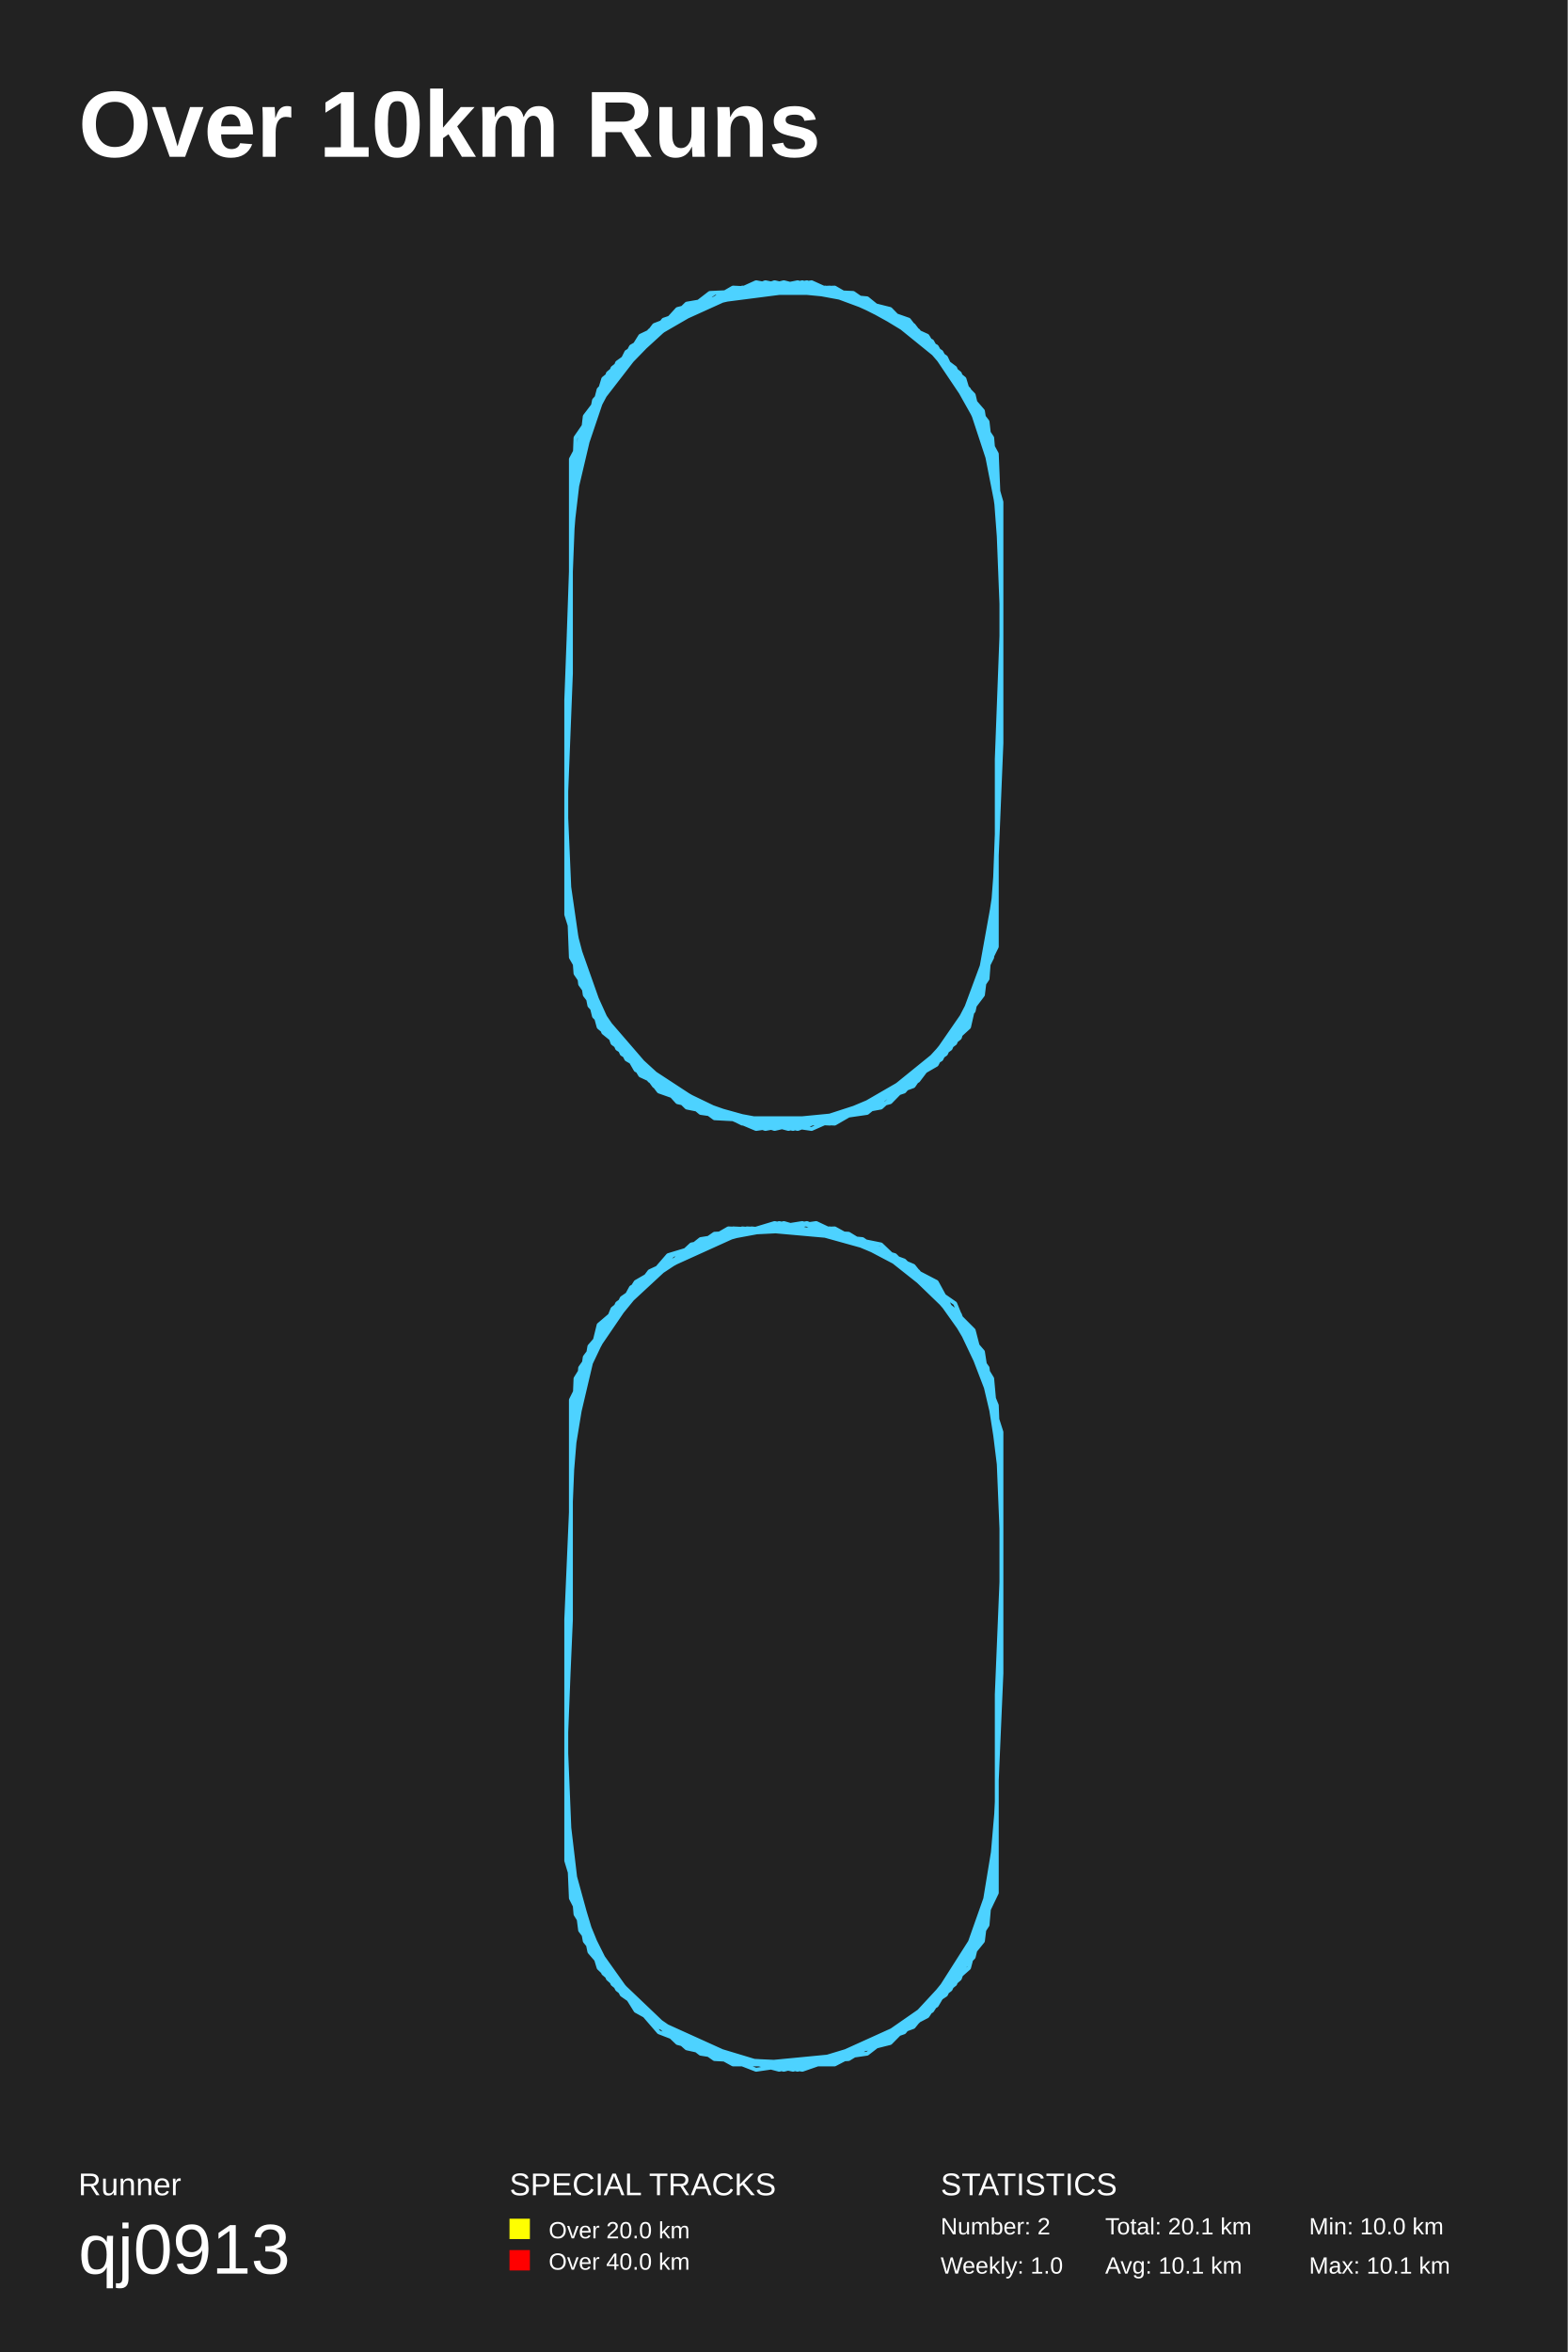
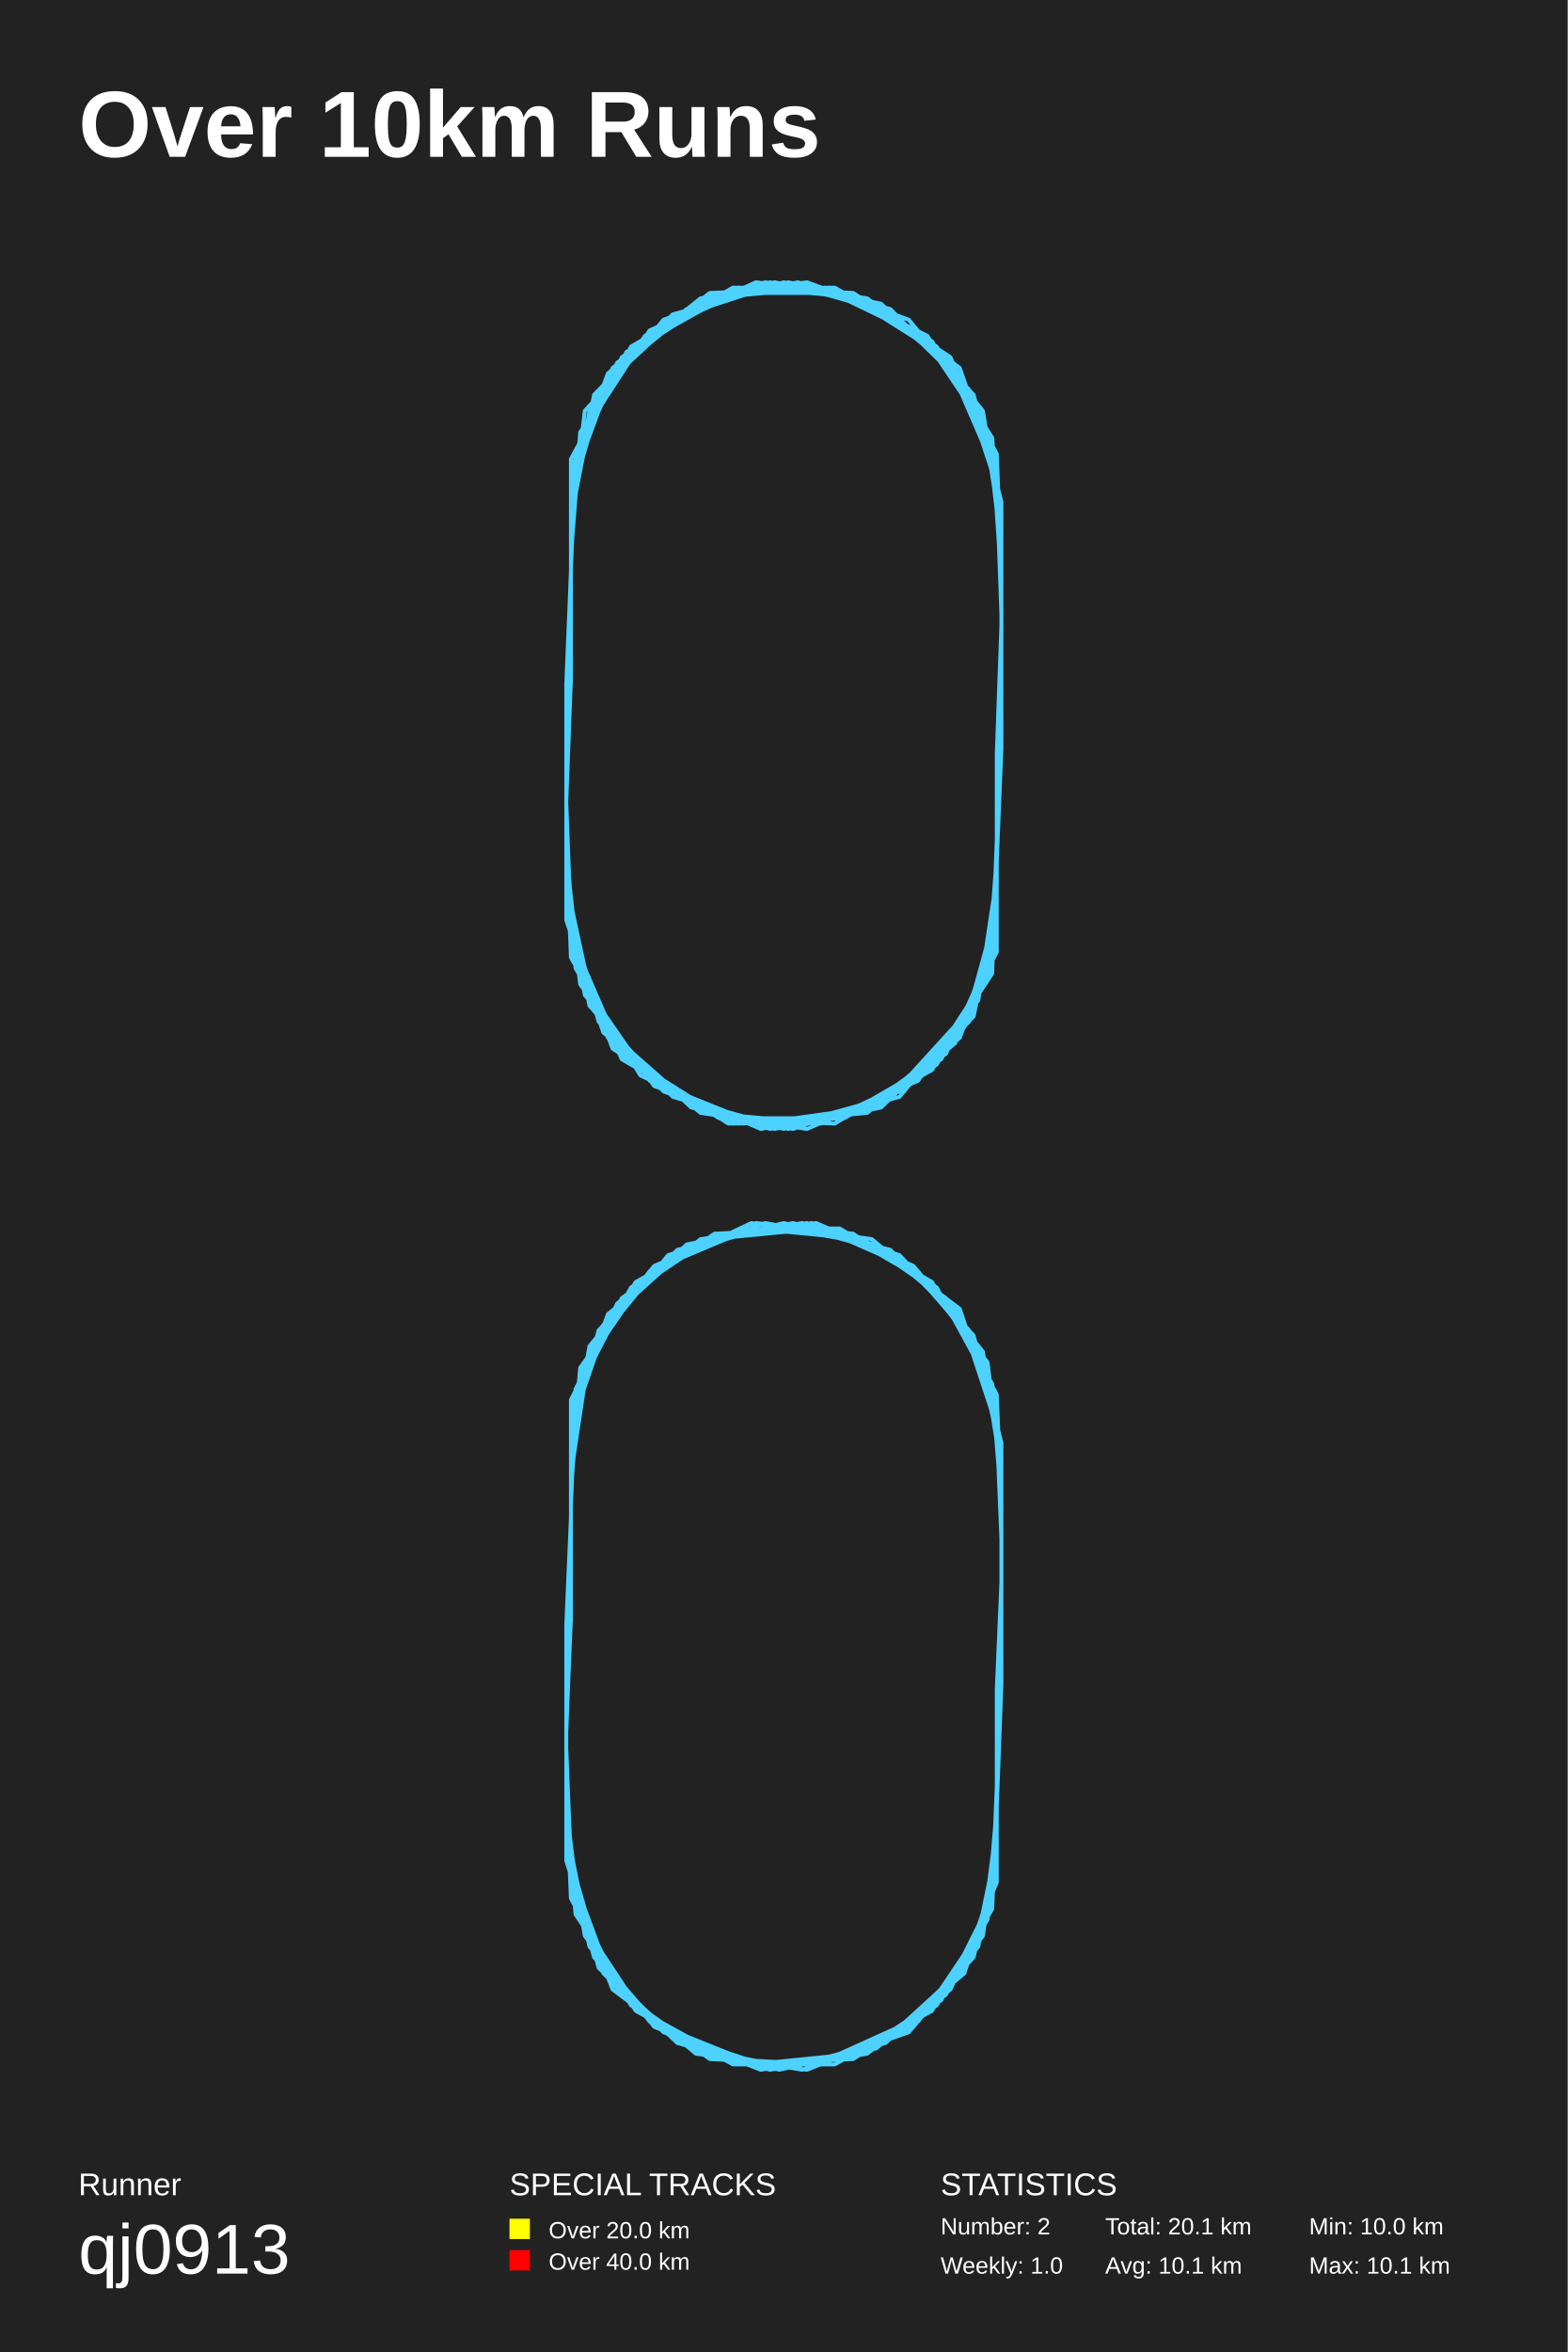
<svg xmlns="http://www.w3.org/2000/svg" baseProfile="full" height="300mm" version="1.1" viewBox="0,0,200,300" width="200mm">
  <defs />
  <rect fill="#222222" height="300" width="200" x="0" y="0" />
  <text fill="#FFFFFF" style="font-size:12px; font-family:Arial; font-weight:bold;" x="10" y="20">Over 10km Runs</text>
  <text fill="#FFFFFF" style="font-size:4px; font-family:Arial" x="10" y="280">Runner</text>
  <text fill="#FFFFFF" style="font-size:9px; font-family:Arial" x="10" y="290">qj0913</text>
  <text fill="#FFFFFF" style="font-size:4px; font-family:Arial" x="65" y="280">SPECIAL TRACKS</text>
  <rect fill="yellow" height="2.6" width="2.6" x="65" y="283" />
  <text fill="#FFFFFF" style="font-size:3px; font-family:Arial" x="70" y="285.5">Over 20.0 km</text>
  <rect fill="red" height="2.6" width="2.6" x="65" y="287" />
  <text fill="#FFFFFF" style="font-size:3px; font-family:Arial" x="70" y="289.5">Over 40.0 km</text>
  <text fill="#FFFFFF" style="font-size:4px; font-family:Arial" x="120" y="280">STATISTICS</text>
  <text fill="#FFFFFF" style="font-size:3px; font-family:Arial" x="120" y="285">Number: 2</text>
  <text fill="#FFFFFF" style="font-size:3px; font-family:Arial" x="120" y="290">Weekly: 1.0</text>
  <text fill="#FFFFFF" style="font-size:3px; font-family:Arial" x="141" y="285">Total: 20.1 km</text>
  <text fill="#FFFFFF" style="font-size:3px; font-family:Arial" x="141" y="290">Avg: 10.1 km</text>
  <text fill="#FFFFFF" style="font-size:3px; font-family:Arial" x="167" y="285">Min: 10.0 km</text>
  <text fill="#FFFFFF" style="font-size:3px; font-family:Arial" x="167" y="290">Max: 10.1 km</text>
-   <polyline fill="none" opacity="1" points="127.757,85.899 127.757,69.494 126.576,55.823 118.308,43.519 106.496,36.684 91.141,37.367 78.149,46.937 72.834,62.658 72.834,77.013 72.243,92.051 72.243,107.089 72.834,122.127 81.102,136.481 94.685,143.316 110.04,141.949 121.851,133.063 127.166,120.076 127.166,105.038 127.757,91.367 127.757,77.013 127.166,61.975 123.623,49.671 113.583,39.418 100,36.0 85.826,40.101 76.377,49.671 72.834,63.342 72.834,77.013 72.243,90.684 72.243,104.355 72.834,118.025 78.149,133.063 91.141,142.633 104.134,143.316 117.127,137.848 125.395,126.912 127.166,111.874 127.166,96.836 127.757,82.481 127.757,67.443 125.395,53.089 115.945,40.785 101.772,36.0 87.007,39.418 76.377,49.671 72.834,64.709 72.834,79.747 72.243,93.418 72.243,109.823 74.015,125.544 83.464,138.532 96.457,144.0 110.04,141.949 120.67,134.43 127.166,120.076 127.166,105.722 127.757,90.684 127.757,76.329 127.166,60.608 122.442,47.62 110.63,38.051 95.866,36.684 82.873,42.152 74.605,53.772 72.834,68.81 72.834,83.848 72.243,99.57 72.243,114.608 76.377,130.329 87.598,140.582 100.591,144.0 113.583,140.582 123.623,130.329 127.166,115.291 127.166,101.62 127.757,86.582 127.757,72.228 127.166,57.874 120.079,44.886 108.268,37.367 92.913,37.367 79.921,44.886 73.424,57.874 72.834,72.912 72.243,90 72.243,104.355 72.834,120.076 78.739,133.747 92.323,142.633 105.906,143.316 120.079,135.114 126.576,122.127 127.166,106.405 127.757,91.367 127.757,76.329 127.166,60.608 121.851,46.937 110.04,38.051 95.866,36.684 82.283,42.835 74.015,55.139 72.834,68.81 72.834,84.532 72.243,100.253 72.243,115.975 76.377,131.013 89.37,141.949 103.543,144.0 115.945,138.532 124.804,127.595 127.166,111.874 127.166,97.519 127.757,81.798 127.757,67.443 125.395,52.405 115.355,40.785 101.772,36.0 88.189,38.734 76.377,49.671 72.834,63.342 72.834,77.696 72.243,92.734 72.243,108.456 73.424,123.494 81.692,137.165 96.457,144.0 110.63,141.949 122.442,132.38 127.166,117.342 127.166,101.62 127.757,86.582 127.757,72.228 126.576,56.506 119.489,44.203 105.906,36.684 91.141,37.367 78.739,46.253 72.834,60.608 72.834,75.646 72.243,91.367 72.243,105.722 72.834,120.076 79.33,134.43 92.323,142.633 106.496,143.316 119.489,135.798 126.576,122.127 127.166,107.089 127.757,92.051 127.757,77.013 127.166,61.975 123.032,48.304 111.221,38.734 97.638,36.0 83.464,41.468 74.605,53.089 72.834,68.127 72.834,83.165 72.243,98.203 72.243,113.241 75.196,127.595 85.826,139.899 100.591,144.0 115.355,139.215 124.213,128.962 127.166,112.557 127.166,96.836 127.757,82.481 127.757,67.443 124.804,52.405 115.945,40.785 102.362,36.0 87.598,39.418 76.377,49.671 72.834,64.709 72.834,79.747 72.243,95.469 72.243,110.507 74.015,125.544 82.873,137.848 95.866,143.316 109.449,141.949 121.851,133.063 127.166,119.393 127.166,104.355 127.757,89.317 127.757,74.279 127.166,59.241 120.67,45.57 108.859,37.367 94.685,36.684 81.692,42.835 74.015,55.139 72.834,70.177 72.834,84.532 72.243,100.253 72.243,115.291 75.787,129.646 87.598,141.266 101.181,144.0 115.355,139.215 125.395,126.912 127.166,112.557 127.166,96.836 127.757,81.114 127.757,65.393 124.213,50.355 113.583,39.418 100,36.0 86.417,39.418 75.787,51.038 72.834,66.076 72.834,81.798 72.243,96.836 72.243,111.19 74.605,126.912 84.055,139.215 97.638,144.0 112.402,141.266 123.623,131.013 127.166,115.291 127.166,98.886 127.757,84.532 127.757,68.81 125.395,52.405 115.945,41.468 102.953,36.0 88.189,38.734 77.558,47.62 72.834,63.342 72.834,78.38 72.243,92.734 72.243,108.456 73.424,124.177 82.283,137.165 95.275,143.316 109.449,141.949 121.261,133.747 127.166,120.076 127.166,103.671 127.757,88.633 127.757,73.595 127.166,58.557 120.079,44.886 107.677,37.367 93.504,36.684 80.511,44.203 72.834,58.557 72.834,73.595 72.243,89.317 72.243,105.038 72.834,121.443 79.921,135.114 92.913,142.633 107.677,142.633 120.079,135.114 127.166,120.76 127.166,103.671 127.757,88.633 127.757,72.228 126.576,56.506 118.308,42.835 104.725,36.684 88.779,38.734 76.968,48.304 72.834,61.975 72.834,77.696 72.243,92.734 72.243,108.456 73.424,123.494 81.692,137.165 95.275,143.316 110.04,141.949 121.261,133.747 127.166,120.076 127.166,104.355 127.757,88.633 127.757,72.912 126.576,57.19 118.898,43.519 105.315,36.684 90.551,37.367 78.149,46.937 72.834,61.291 72.834,75.646 72.243,90.684 72.243,106.405 72.834,122.127 81.102,136.481 95.275,143.316 110.04,141.949 121.851,132.38 127.166,118.025 127.166,102.988 127.757,86.582 127.757,69.494 125.985,53.772 116.536,41.468 101.772,36.0 87.007,39.418 76.377,50.355 72.834,65.393 72.834,81.798 72.243,96.836 72.243,112.557 75.196,128.279 86.417,140.582 101.772,144.0 116.536,138.532 125.985,124.861 127.166,109.139 127.757,93.418 127.757,76.329 127.166,61.975 122.442,47.62 111.221,38.734 96.457,36.0 82.873,42.152 73.424,55.823 72.834,70.861 72.834,85.899 72.243,100.937 72.243,116.658 76.968,131.696 88.779,141.266 103.543,144.0 117.127,137.848 125.985,124.861 127.166,109.139 127.757,94.785 127.757,79.063 127.757,64.025 123.623,49.671 113.583,39.418 98.819,36.0 84.645,40.785 74.605,53.772 72.834,68.127 72.834,83.165 72.243,98.203 72.243,113.241 75.196,128.279 85.236,139.215 98.819,144.0 113.583,140.582 124.213,128.962 127.166,115.291 127.166,99.57 127.757,83.848 127.757,68.127 125.395,53.089 117.127,42.152 103.543,36.0 87.598,38.734 76.377,49.671 72.834,65.393 72.834,80.431 72.243,95.469 72.243,110.507 74.605,126.912 84.055,139.215 98.819,144.0 113.583,140.582 123.623,130.329 127.166,115.975 127.166,100.937 127.757,85.899 127.757,69.494 125.985,55.139 117.717,42.835 105.315,36.684" stroke="#4DD2FF" stroke-dasharray="none" stroke-linecap="round" stroke-linejoin="round" stroke-width="0.5" />
-   <polyline fill="none" opacity="1" points="72.834,197.696 72.834,206.582 72.243,220.253 72.243,235.291 76.377,250.329 86.417,259.899 100,264.0 113.583,259.899 123.623,251.013 127.166,237.342 127.166,222.988 127.757,208.633 127.757,194.279 127.166,179.241 121.851,166.253 110.04,158.051 94.685,156.684 82.873,162.152 74.015,175.139 72.834,189.494 72.834,203.165 72.243,217.519 72.243,231.874 74.015,246.228 82.283,257.165 94.094,263.316 107.087,262.633 118.898,256.481 125.985,245.544 127.166,230.507 127.166,216.152 127.757,202.481 127.757,188.81 125.985,174.456 117.717,162.835 105.906,156.684 91.141,157.367 79.33,165.57 72.834,179.241 72.834,192.912 72.834,206.582 72.243,219.57 72.243,234.608 75.196,248.279 84.055,258.532 95.866,263.316 108.268,262.633 119.489,255.798 125.985,244.861 127.166,231.19 127.166,217.519 127.757,203.848 127.757,189.494 125.985,175.139 118.898,163.519 107.677,157.367 92.913,156.684 81.102,163.519 74.015,175.139 72.834,188.81 72.834,201.798 72.243,214.785 72.243,228.456 72.834,241.443 79.33,254.43 91.141,262.633 103.543,263.316 116.536,258.532 125.395,247.595 127.166,233.241 127.166,217.519 127.757,203.848 127.757,189.494 126.576,175.823 118.898,163.519 107.677,157.367 93.504,156.684 81.102,163.519 73.424,175.823 72.834,190.177 72.834,203.165 72.243,216.836 72.243,229.823 74.015,244.861 81.102,256.481 93.504,263.316 106.496,263.316 118.308,257.165 125.985,245.544 127.166,231.874 127.166,218.203 127.757,204.532 127.757,190.861 126.576,176.506 119.489,163.519 107.677,157.367 93.504,156.684 81.102,163.519 74.015,175.139 72.834,188.127 72.834,202.481 72.243,216.152 72.243,230.507 73.424,244.177 81.102,256.481 92.323,262.633 104.134,263.316 117.717,257.165 124.804,248.279 127.166,235.975 127.166,222.304 127.757,207.95 127.757,194.962 127.166,180.608 122.442,167.62 111.221,158.734 98.819,156.0 85.826,160.101 76.377,169.671 72.834,182.658 72.834,196.329 72.243,210 72.243,222.988 72.243,237.342 76.377,251.013 86.417,260.582 99.409,264.0 112.993,260.582 122.442,252.38 127.166,239.393 127.166,225.722 127.757,212.051 127.757,197.013 127.757,183.342 123.623,169.671 114.174,160.101 100,156.0 87.598,159.418 76.377,168.987 72.834,183.342 72.834,197.696 72.243,212.051 72.243,226.405 72.834,240.076 77.558,252.38 87.598,261.266 100,264.0 113.583,260.582 123.032,251.013 127.166,238.025 127.166,225.722 127.757,212.051 127.757,198.38 127.757,184.709 124.804,171.722 116.536,161.468 105.315,156.684 92.323,157.367 81.102,163.519 74.015,175.139 72.834,188.81 72.834,201.114 72.243,214.785 72.243,228.456 72.834,242.127 78.739,253.747 89.37,261.949 102.362,264.0 114.174,259.899 124.213,249.646 127.166,237.342 127.166,223.671 127.757,210.684 127.757,196.329 127.757,183.342 124.213,169.671 115.355,160.785 102.362,156.0 89.37,158.051 78.149,166.937 72.834,179.924 72.834,192.912 72.243,206.582 72.243,220.937 72.243,234.608 74.605,247.595 82.873,257.848 94.685,263.316 107.087,262.633 118.308,257.165 125.985,245.544 127.166,231.874 127.166,218.203 127.757,205.215 127.757,190.177 126.576,176.506 118.898,163.519 106.496,156.684 92.913,157.367 80.511,164.203 73.424,177.19 72.834,191.544 72.834,205.899 72.243,220.937 72.243,234.608 75.196,248.962 84.055,259.215 96.457,264.0 109.449,261.949 120.67,254.43 126.576,242.127 127.166,229.823 127.166,216.152 127.757,202.481 127.757,188.81 126.576,175.823 119.489,164.203 108.268,157.367 95.275,156.684 82.873,162.152 74.605,173.089 72.834,185.393 72.834,198.38 72.243,213.418 72.243,227.089 72.834,240.076 78.149,253.063 88.189,261.266 101.181,264.0 114.764,259.215 123.623,249.646 127.166,237.342 127.166,222.988 127.757,208.633 127.757,194.962 127.166,180.608 122.442,168.304 112.402,158.734 98.819,156.0 85.236,160.101 75.787,171.038 72.834,184.709 72.834,199.063 72.243,213.418 72.243,227.772 72.834,242.127 79.33,254.43 91.141,262.633 105.315,263.316 117.127,257.848 125.395,246.228 127.166,233.241 127.166,218.886 127.757,205.215 127.757,189.494 125.985,175.139 118.898,163.519 105.906,156.684 92.913,157.367 81.102,163.519 73.424,176.506 72.834,190.177 72.834,204.532 72.243,218.203 72.243,231.874 74.015,246.228 82.283,257.165 95.275,263.316 109.449,261.949 121.261,253.747 127.166,240.76 127.166,227.089 127.757,213.418 127.757,199.063 127.757,185.393 124.213,170.355 114.174,160.101 99.409,156.0 85.236,160.101 75.196,171.722 72.834,185.393 72.834,199.063 72.243,212.734 72.243,227.772 72.834,242.127 79.33,254.43 91.141,262.633 105.906,263.316 117.717,257.165 125.985,244.177 127.166,230.507 127.166,216.836 127.757,202.481 127.757,188.127 125.395,173.089 117.127,162.152 104.134,156.0 89.96,158.051 78.739,166.253 72.834,179.241 72.834,193.595 72.243,209.317 72.243,223.671 72.834,238.025 76.968,251.696 88.189,261.266 101.772,264.0 115.355,259.215 124.804,247.595 127.166,233.241 127.166,218.886 127.757,205.215 127.757,190.177 126.576,176.506 118.898,163.519 106.496,156.684 91.732,157.367 79.33,165.57 72.834,178.557 72.834,192.228 72.834,206.582 72.243,220.253 72.243,235.291 75.787,248.962 84.055,259.215 96.457,264.0 110.63,261.949 121.851,253.063 127.166,238.025 127.166,223.671 127.757,207.95 127.757,193.595 127.166,179.241 120.67,165.57 110.04,158.051 95.866,156.684 82.283,162.835 74.015,174.456 72.834,188.81 72.834,203.165 72.243,217.519 72.243,231.874 74.015,245.544 82.283,257.165 95.866,263.316 110.63,261.949 121.261,253.747 127.166,241.443 127.166,226.405 127.757,212.051 127.757,197.013 127.757,182.658 123.623,169.671 112.993,159.418 99.409,156.0 85.236,160.101 75.196,172.405 72.834,186.76 72.834,201.798 72.243,216.152 72.243,229.823 73.424,244.177 81.102,256.481 93.504,263.316 106.496,263.316 118.898,256.481 125.985,244.861 127.166,231.19 127.166,216.152 127.757,201.798 127.757,187.443 125.395,172.405 115.945,161.468 102.953,156.0 88.189,158.734 76.377,169.671 72.834,184.709 72.834,199.747 72.243,215.469 72.243,232.557 74.015,246.228" stroke="#4DD2FF" stroke-dasharray="none" stroke-linecap="round" stroke-linejoin="round" stroke-width="0.5" />
+   <polyline fill="none" opacity="1" points="127.757,73.595 127.166,58.557 120.67,45.57 108.859,37.367 94.685,36.684 79.921,44.886 72.834,59.924 72.834,72.912 72.243,89.317 72.243,104.355 72.834,119.393 78.149,133.747 91.732,142.633 106.496,143.316 120.079,135.114 126.576,122.127 127.166,107.772 127.757,93.418 127.757,79.747 127.757,64.709 124.804,51.722 115.945,40.785 102.953,36.0 88.779,38.734 77.558,47.62 72.834,60.608 72.834,74.279 72.243,87.95 72.243,102.304 72.243,115.291 76.377,130.329 88.189,141.266 101.181,144.0 114.764,139.215 124.213,129.646 127.166,114.608 127.166,100.253 127.757,85.215 127.757,70.861 126.576,55.823 118.308,42.835 104.725,36.684 89.96,38.051 78.149,47.62 72.834,61.975 72.834,76.329 72.243,90.684 72.243,107.089 72.834,122.127 80.511,135.798 94.094,143.316 107.677,142.633 118.898,136.481 126.576,123.494 127.166,108.456 127.757,93.418 127.757,79.063 127.757,64.025 124.213,50.355 113.583,39.418 98.228,36.0 85.236,40.785 75.787,51.038 72.834,66.076 72.834,81.114 72.243,96.836 72.243,111.874 74.605,126.912 84.645,139.215 98.228,144.0 111.811,141.266 121.851,133.063 127.166,118.709 127.166,104.355 127.757,90 127.757,74.962 127.166,60.608 122.442,46.937 110.63,38.051 95.866,36.684 82.283,42.835 74.015,55.139 72.834,70.861 72.834,86.582 72.243,101.62 72.243,116.658 76.968,131.013 89.37,141.949 102.953,144.0 117.127,137.848 125.985,124.861 127.166,109.139 127.757,94.101 127.757,79.063 127.757,64.025 123.623,49.671 112.402,38.734 98.819,36.0 84.645,40.785 75.196,52.405 72.834,66.076 72.834,81.798 72.243,96.836 72.243,112.557 75.196,128.279 85.826,139.899 100.591,144.0 113.583,139.899 123.623,130.329 127.166,115.291 127.166,100.253 127.757,85.215 127.757,70.177 125.985,55.139 118.308,42.835 104.725,36.684 89.96,38.051 78.149,46.937 72.834,60.608 72.834,74.962 72.243,90 72.243,105.038 72.834,120.76 79.33,135.114 93.504,143.316 107.677,142.633 120.67,134.43 127.166,120.076 127.166,104.355 127.757,90 127.757,74.962 127.166,59.924 121.261,45.57 108.859,37.367 94.094,36.684 80.511,44.203 73.424,57.874 72.834,72.912 72.243,87.95 72.243,102.988 72.243,117.342 76.968,131.696 89.37,141.949 104.134,143.316 117.127,137.848 125.985,124.861 127.166,109.823 127.757,95.469 127.757,79.747 127.757,64.709 124.213,50.355 113.583,39.418 100.591,36.0 85.826,40.101 75.787,50.355 72.834,65.393 72.834,79.747 72.243,95.469 72.243,110.507 74.015,124.861 82.873,137.848 97.047,144.0 112.402,141.266 123.032,131.013 127.166,115.975 127.166,100.937 127.757,85.899 127.757,70.177 125.985,55.139 117.717,42.835 105.315,36.684 89.96,38.051 78.149,46.937 72.834,61.291 72.834,77.013 72.243,92.734 72.243,107.089 73.424,122.81 80.511,135.798 92.913,142.633 107.087,142.633 120.079,135.114 126.576,122.127 127.166,107.089 127.757,92.734 127.757,78.38 127.166,61.975 122.442,47.62 111.221,38.734 97.638,36.0 84.645,40.785 75.196,52.405 72.834,66.76 72.834,81.798 72.243,96.836 72.243,111.874 74.605,126.912 84.645,139.215 98.819,144.0 112.402,141.266 124.213,129.646 127.166,115.291 127.166,99.57 127.757,84.532 127.757,68.127 125.395,53.089 115.945,40.785 102.953,36.0 89.37,38.051 77.558,47.62 72.834,63.342 72.834,78.38 72.243,93.418 72.243,109.139 73.424,123.494 81.692,137.165 94.685,143.316 109.449,141.949 121.851,133.063 127.166,118.709 127.166,101.62 127.757,87.266 127.757,71.544 126.576,55.823 118.308,42.835 105.906,36.684 91.141,37.367 79.33,45.57 72.834,59.924 72.834,75.646 72.243,90 72.243,105.038 72.834,120.76 79.921,135.114 92.323,142.633 107.087,142.633 118.898,135.798 126.576,124.177 127.166,107.089 127.757,91.367 127.757,76.329 127.166,61.291 121.851,46.937 110.63,38.051 96.457,36.0 82.873,42.152 74.015,55.823 72.834,70.861 72.834,86.582 72.243,102.304 72.834,118.025 77.558,132.38 89.96,141.949 104.725,143.316 117.717,137.165 126.576,123.494 127.166,107.089 127.757,91.367 127.757,75.646 127.166,59.241 120.67,45.57 107.677,37.367 92.323,37.367 78.739,46.253 72.834,59.924 72.834,74.279 72.243,90 72.243,105.722 72.834,120.76 79.33,134.43 92.913,143.316 107.087,142.633 119.489,135.798 126.576,122.81 127.166,107.772 127.757,91.367 127.757,76.329 127.166,60.608 120.67,45.57 108.859,37.367 93.504,36.684 80.511,44.203 72.834,58.557 72.834,72.912 72.243,87.266 72.243,102.988 72.834,119.393 79.33,134.43 92.323,142.633 107.087,142.633 120.079,135.114 127.166,121.443 127.166,105.722 127.757,90 127.757,74.279 126.576,56.506 118.898,43.519 104.725,36.684 89.96,38.051 77.558,47.62 72.834,62.658 72.834,78.38 72.243,93.418 72.243,109.139 74.015,124.861 83.464,138.532 98.819,144.0 113.583,139.899 124.804,127.595 127.166,111.874 127.166,96.152 127.757,79.747 127.757,64.025 124.213,50.355 114.174,40.101 100,36.0 85.236,40.785 74.605,52.405 72.834,67.443 72.834,83.165 72.243,98.203 72.243,112.557 75.787,128.962 85.826,139.899 100,144.0 114.764,139.899 124.804,127.595 127.166,111.874 127.166,97.519 127.757,81.798 127.757,66.76 125.395,52.405 115.945,40.785 101.772,36.0 87.598,39.418 75.787,50.355 72.834,65.393 72.834,80.431 72.243,95.469 72.243,110.507 74.015,125.544 82.873,137.848 96.457,143.316 111.221,141.266 122.442,131.696 127.166,118.025 127.166,102.988 127.757,87.266 127.757,71.544 126.576,56.506 119.489,44.203 106.496,36.684 90.551,37.367 78.149,46.937 72.834,61.975 72.834,77.013 72.243,92.734 72.243,107.772 73.424,123.494 81.692,137.165 95.866,143.316 110.63,141.949 122.442,132.38 127.166,119.393 127.166,102.988 127.757,88.633 127.757,72.912 127.166,57.874 120.079,44.886 108.268,37.367" stroke="#4DD2FF" stroke-dasharray="none" stroke-linecap="round" stroke-linejoin="round" stroke-width="0.5" />
+   <polyline fill="none" opacity="1" points="72.243,209.317 72.243,223.671 72.834,238.709 78.149,253.063 88.779,261.949 102.953,264.0 116.536,258.532 124.804,248.279 127.166,234.608 127.166,220.253 127.757,205.899 127.757,191.544 126.576,177.19 119.489,164.203 106.496,156.684 92.323,157.367 80.511,164.203 73.424,177.19 72.834,192.228 72.834,205.899 72.243,220.937 72.243,233.924 75.196,248.279 84.645,259.215 97.047,264.0 110.04,261.949 120.67,254.43 126.576,242.81 127.166,227.772 127.757,213.418 127.757,199.747 127.757,186.076 124.804,171.722 115.945,161.468 102.953,156.0 88.189,158.734 77.558,168.304 72.834,181.975 72.834,195.646 72.243,209.317 72.243,222.988 72.243,237.342 76.377,250.329 86.417,260.582 98.228,264.0 110.63,261.949 121.261,253.747 126.576,242.127 127.166,228.456 127.757,214.101 127.757,201.798 127.757,186.76 125.395,172.405 116.536,161.468 104.725,156.684 90.551,158.051 79.33,165.57 73.424,177.874 72.834,190.861 72.834,204.532 72.243,217.519 72.243,231.19 74.015,244.861 81.102,256.481 93.504,263.316 106.496,263.316 118.898,256.481 125.985,244.177 127.166,230.507 127.757,214.785 127.757,201.114 127.757,186.76 125.395,173.089 117.127,162.152 104.725,156.684 91.141,157.367 79.33,165.57 72.834,178.557 72.834,192.228 72.834,205.899 72.243,218.886 72.243,233.241 75.196,247.595 83.464,258.532 95.866,263.316 109.449,261.949 120.079,255.114 126.576,242.81 127.166,229.823 127.166,216.152 127.757,201.798 127.757,188.127 125.985,173.772 117.127,162.152 105.315,156.684 91.141,157.367 79.33,165.57 73.424,177.19 72.834,190.861 72.834,205.899 72.243,218.886 72.243,233.241 74.605,246.912 82.873,257.848 94.685,263.316 106.496,263.316 119.489,255.798 125.395,246.228 127.166,232.557 127.166,218.886 127.757,205.215 127.757,192.228 127.166,177.874 120.67,165.57 108.859,157.367 96.457,156.0 83.464,161.468 75.196,171.722 72.834,185.393 72.834,199.063 72.243,212.734 72.243,225.722 72.834,240.076 78.149,253.747 88.189,261.266 102.362,264.0 115.355,259.215 124.213,249.646 127.166,236.658 127.166,222.988 127.757,209.317 127.757,194.279 127.166,179.924 121.851,166.937 111.811,158.734 97.638,156.0 85.236,160.101 75.196,172.405 72.834,186.76 72.834,200.431 72.243,215.469 72.243,228.456 72.834,242.127 79.33,254.43 89.96,261.949 102.362,264.0 115.945,259.215 124.804,248.279 127.166,235.291 127.166,222.988 127.757,209.317 127.757,195.646 127.166,181.975 123.623,169.671 114.764,160.101 102.362,156.0 89.96,158.051 78.739,166.253 73.424,177.874 72.834,190.861 72.834,203.848 72.243,217.519 72.243,231.19 74.015,244.861 80.511,255.798 92.323,262.633 104.725,263.316 116.536,258.532 125.395,246.912 127.166,234.608 127.166,220.937 127.757,207.95 127.757,194.279 127.166,181.291 122.442,166.937 112.402,159.418 100,156.0 86.417,159.418 76.377,169.671 72.834,182.658 72.834,195.646 72.243,209.317 72.243,223.671 72.243,236.658 75.787,249.646 84.645,259.215 97.047,264.0 109.449,261.949 120.079,255.114 126.576,242.81 127.166,228.456 127.166,215.469 127.757,201.798 127.757,187.443 125.395,173.089 116.536,161.468 103.543,156.0 89.96,158.051 78.739,166.253 72.834,179.924 72.834,194.279 72.243,208.633 72.243,223.671 72.834,237.342 76.968,251.696 86.417,260.582 99.409,264.0 111.811,261.266 122.442,251.696 127.166,240.076 127.166,226.405 127.757,213.418 127.757,199.747 127.757,186.076 125.395,173.089 117.717,162.835 105.906,156.684 92.323,157.367 81.102,163.519 74.015,175.139 72.834,187.443 72.834,201.798 72.243,215.469 72.243,229.823 73.424,242.81 79.33,254.43 91.141,262.633 104.134,263.316 117.127,257.848 125.395,246.912 127.166,234.608 127.166,220.253 127.757,205.899 127.757,192.228 127.166,177.874 120.67,165.57 110.04,158.051 95.866,156.684 82.873,162.152 74.015,174.456 72.834,188.127 72.834,201.798 72.243,216.152 72.243,230.507 74.015,244.861 81.692,256.481 94.094,263.316 107.677,262.633 119.489,255.798 126.576,243.494 127.166,229.823 127.166,215.469 127.757,201.798 127.757,186.76 125.395,172.405 116.536,161.468 102.953,156.0 89.96,158.051 79.33,165.57 72.834,179.241 72.834,193.595 72.243,207.266 72.243,220.253 72.243,234.608 75.196,248.279 84.055,258.532 98.228,264.0 111.811,261.266 123.032,251.013 127.166,238.709 127.166,224.355 127.757,210.684 127.757,196.329 127.166,181.975 122.442,167.62 111.811,158.734 95.866,156.0 82.873,162.152 74.015,174.456 72.834,188.127 72.834,201.798 72.243,215.469 72.243,229.823 73.424,244.177 81.692,256.481 94.094,263.316 108.859,262.633 120.079,255.114 126.576,242.127 127.166,227.772 127.757,214.101 127.757,199.063 127.757,185.393 124.213,170.355 114.764,160.101 101.181,156.0 87.598,158.734 76.968,168.987 72.834,182.658 72.834,196.329 72.243,212.051 72.243,226.405 72.834,240.76 79.33,254.43 90.551,262.633 104.134,263.316 117.717,257.165 125.985,244.861 127.166,230.507 127.166,216.152 127.757,203.165 127.757,188.127 125.985,173.772 116.536,161.468 104.134,156.0 89.37,158.051 77.558,167.62 72.834,180.608 72.834,194.962 72.243,209.317 72.243,222.988 72.834,238.025 76.377,251.013 87.007,260.582 99.409,264.0 112.993,260.582 124.213,249.646 127.166,235.291 127.166,220.253 127.757,205.215 127.757,190.861 126.576,176.506 118.898,163.519 107.087,156.684 92.323,157.367 80.511,164.203 73.424,177.874 72.834,191.544 72.834,206.582 72.243,220.253 72.243,234.608 75.196,248.279 84.645,259.215 99.409,264.0 112.402,260.582 123.032,251.696 127.166,238.709 127.166,223.671 127.757,209.317 127.757,194.279 127.166,179.924 121.851,166.937 111.221,158.051 96.457,156.0 82.873,162.152 74.015,175.139 72.834,190.177 72.834,204.532 72.243,218.886 72.243,232.557 74.605,246.912 82.873,257.848 96.457,263.316 109.449,261.949 120.67,254.43 126.576,242.127 127.166,228.456 127.757,213.418 127.757,198.38 127.757,184.025 124.213,170.355 113.583,159.418 100,156.0 85.236,160.101 75.196,172.405 72.834,188.127 72.834,203.165 72.243,219.57 72.243,234.608" stroke="#4DD2FF" stroke-dasharray="none" stroke-linecap="round" stroke-linejoin="round" stroke-width="0.5" />
</svg>
